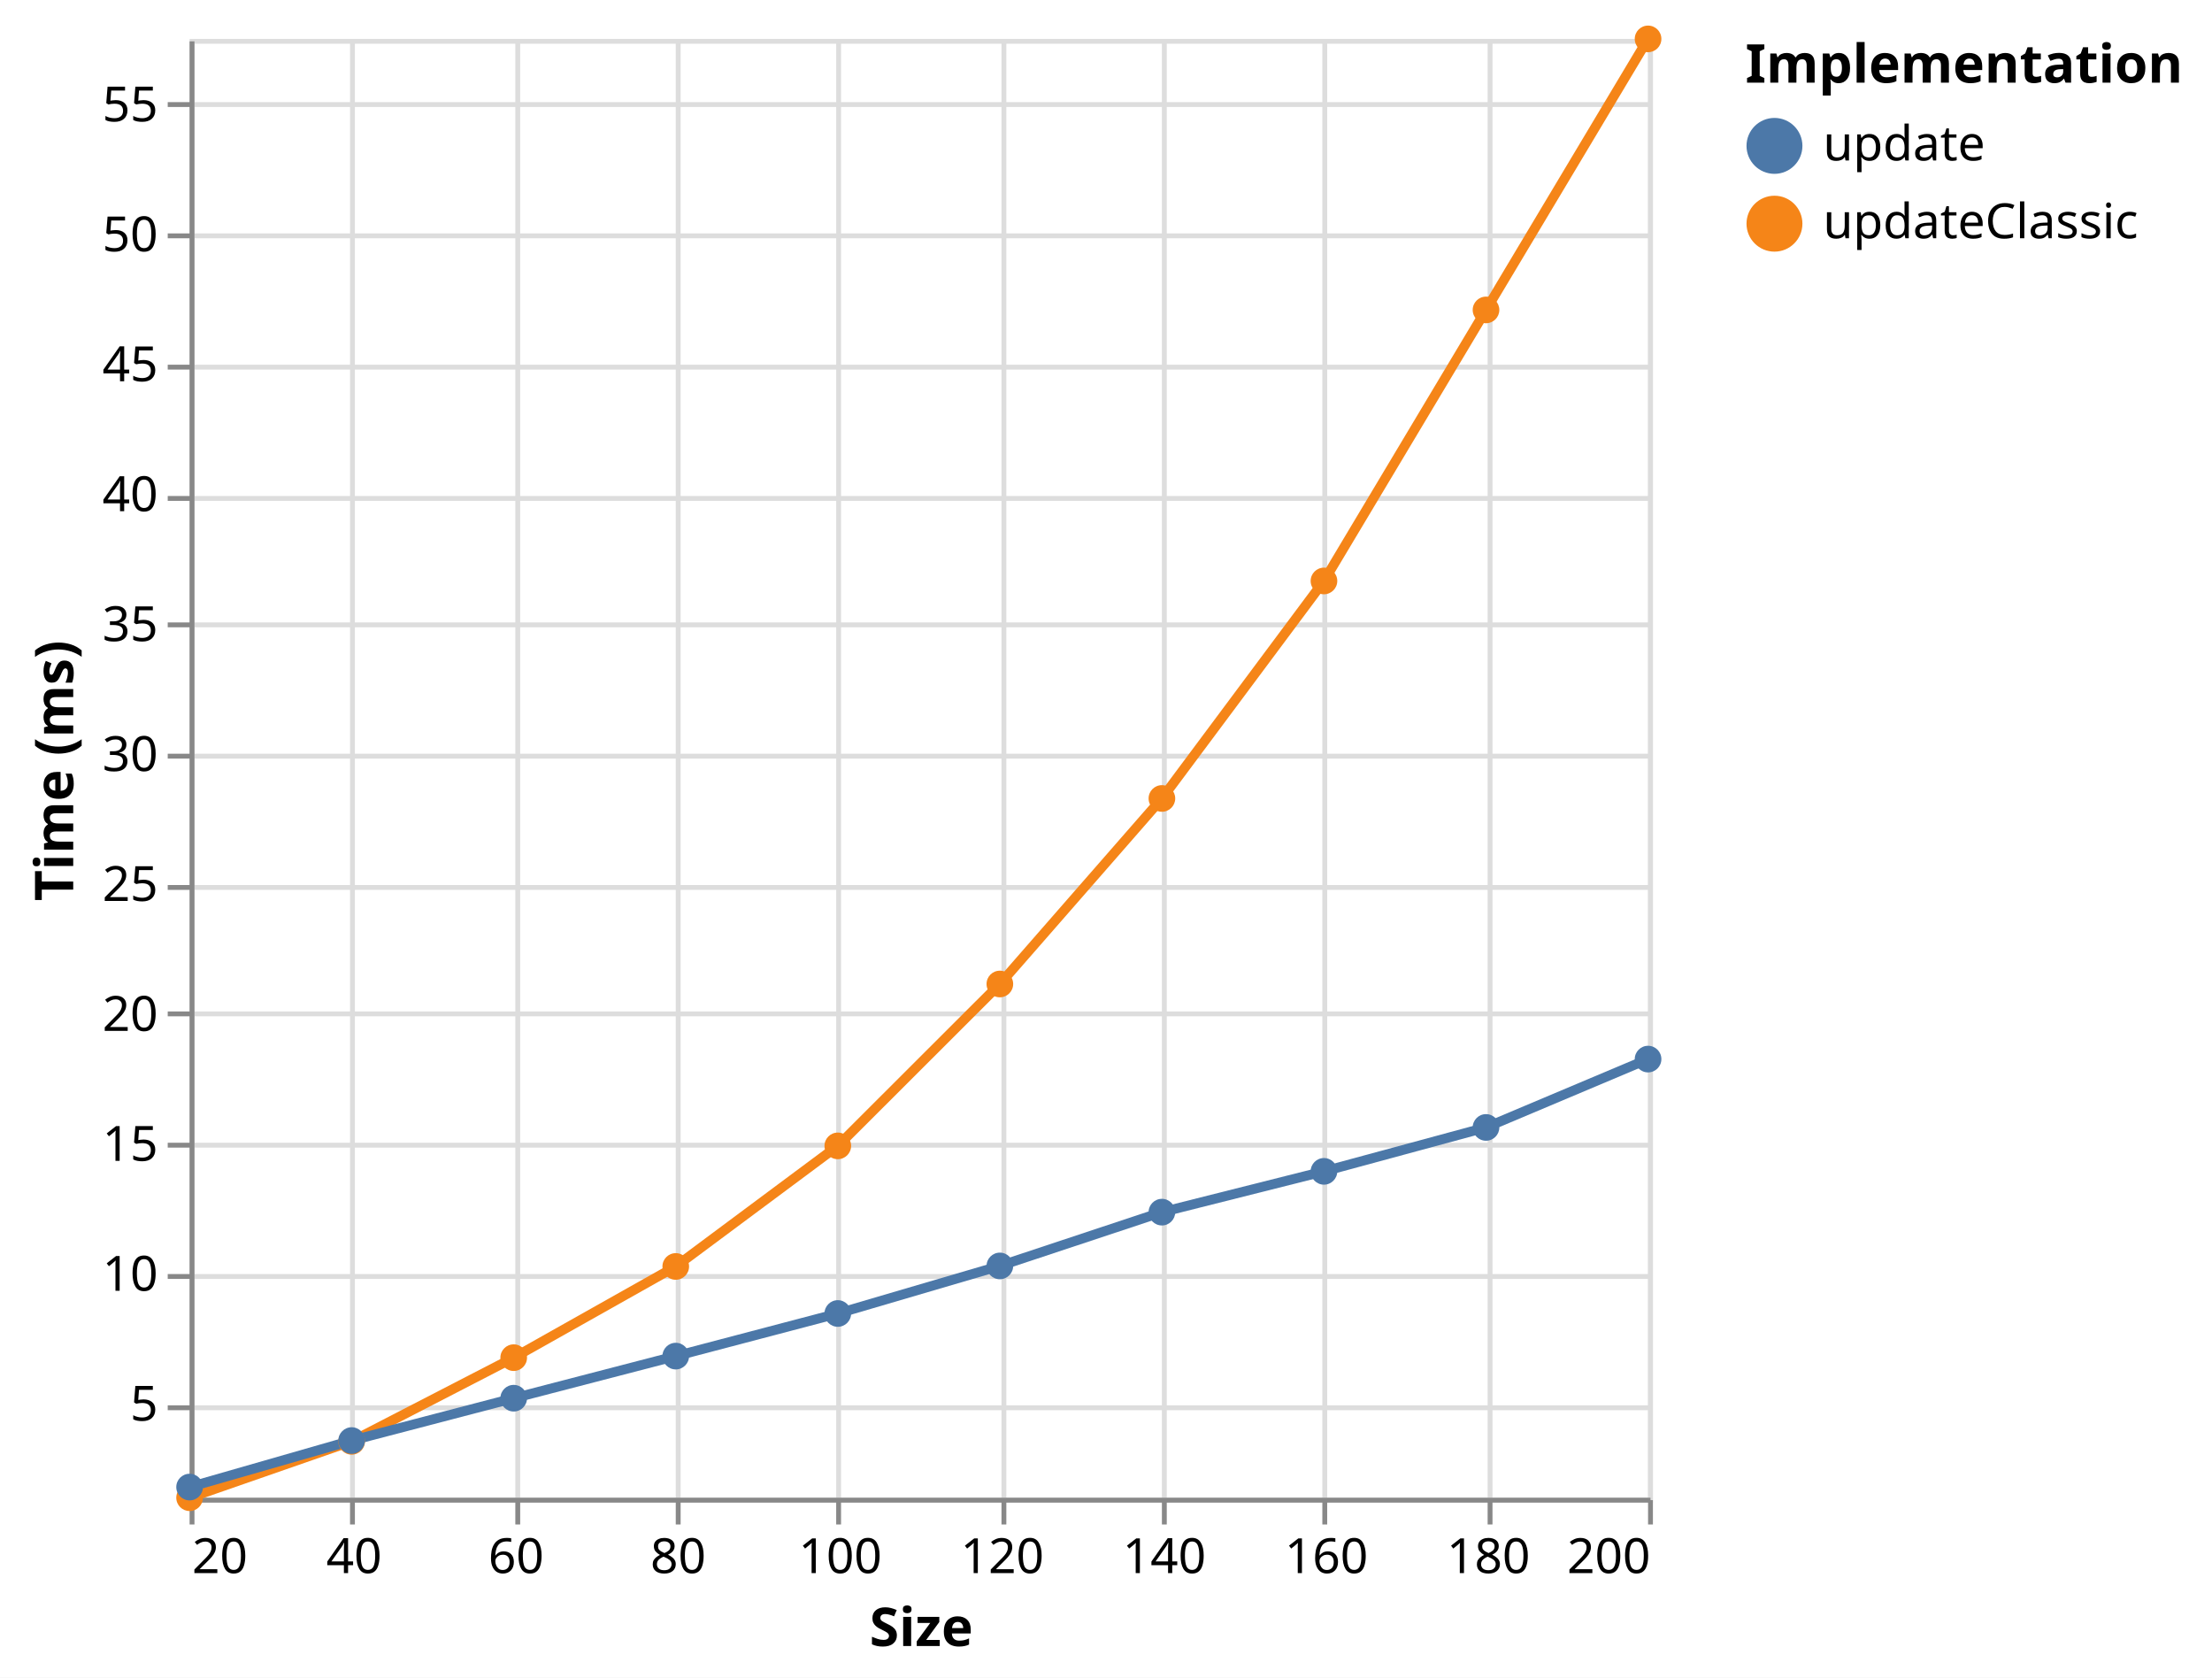
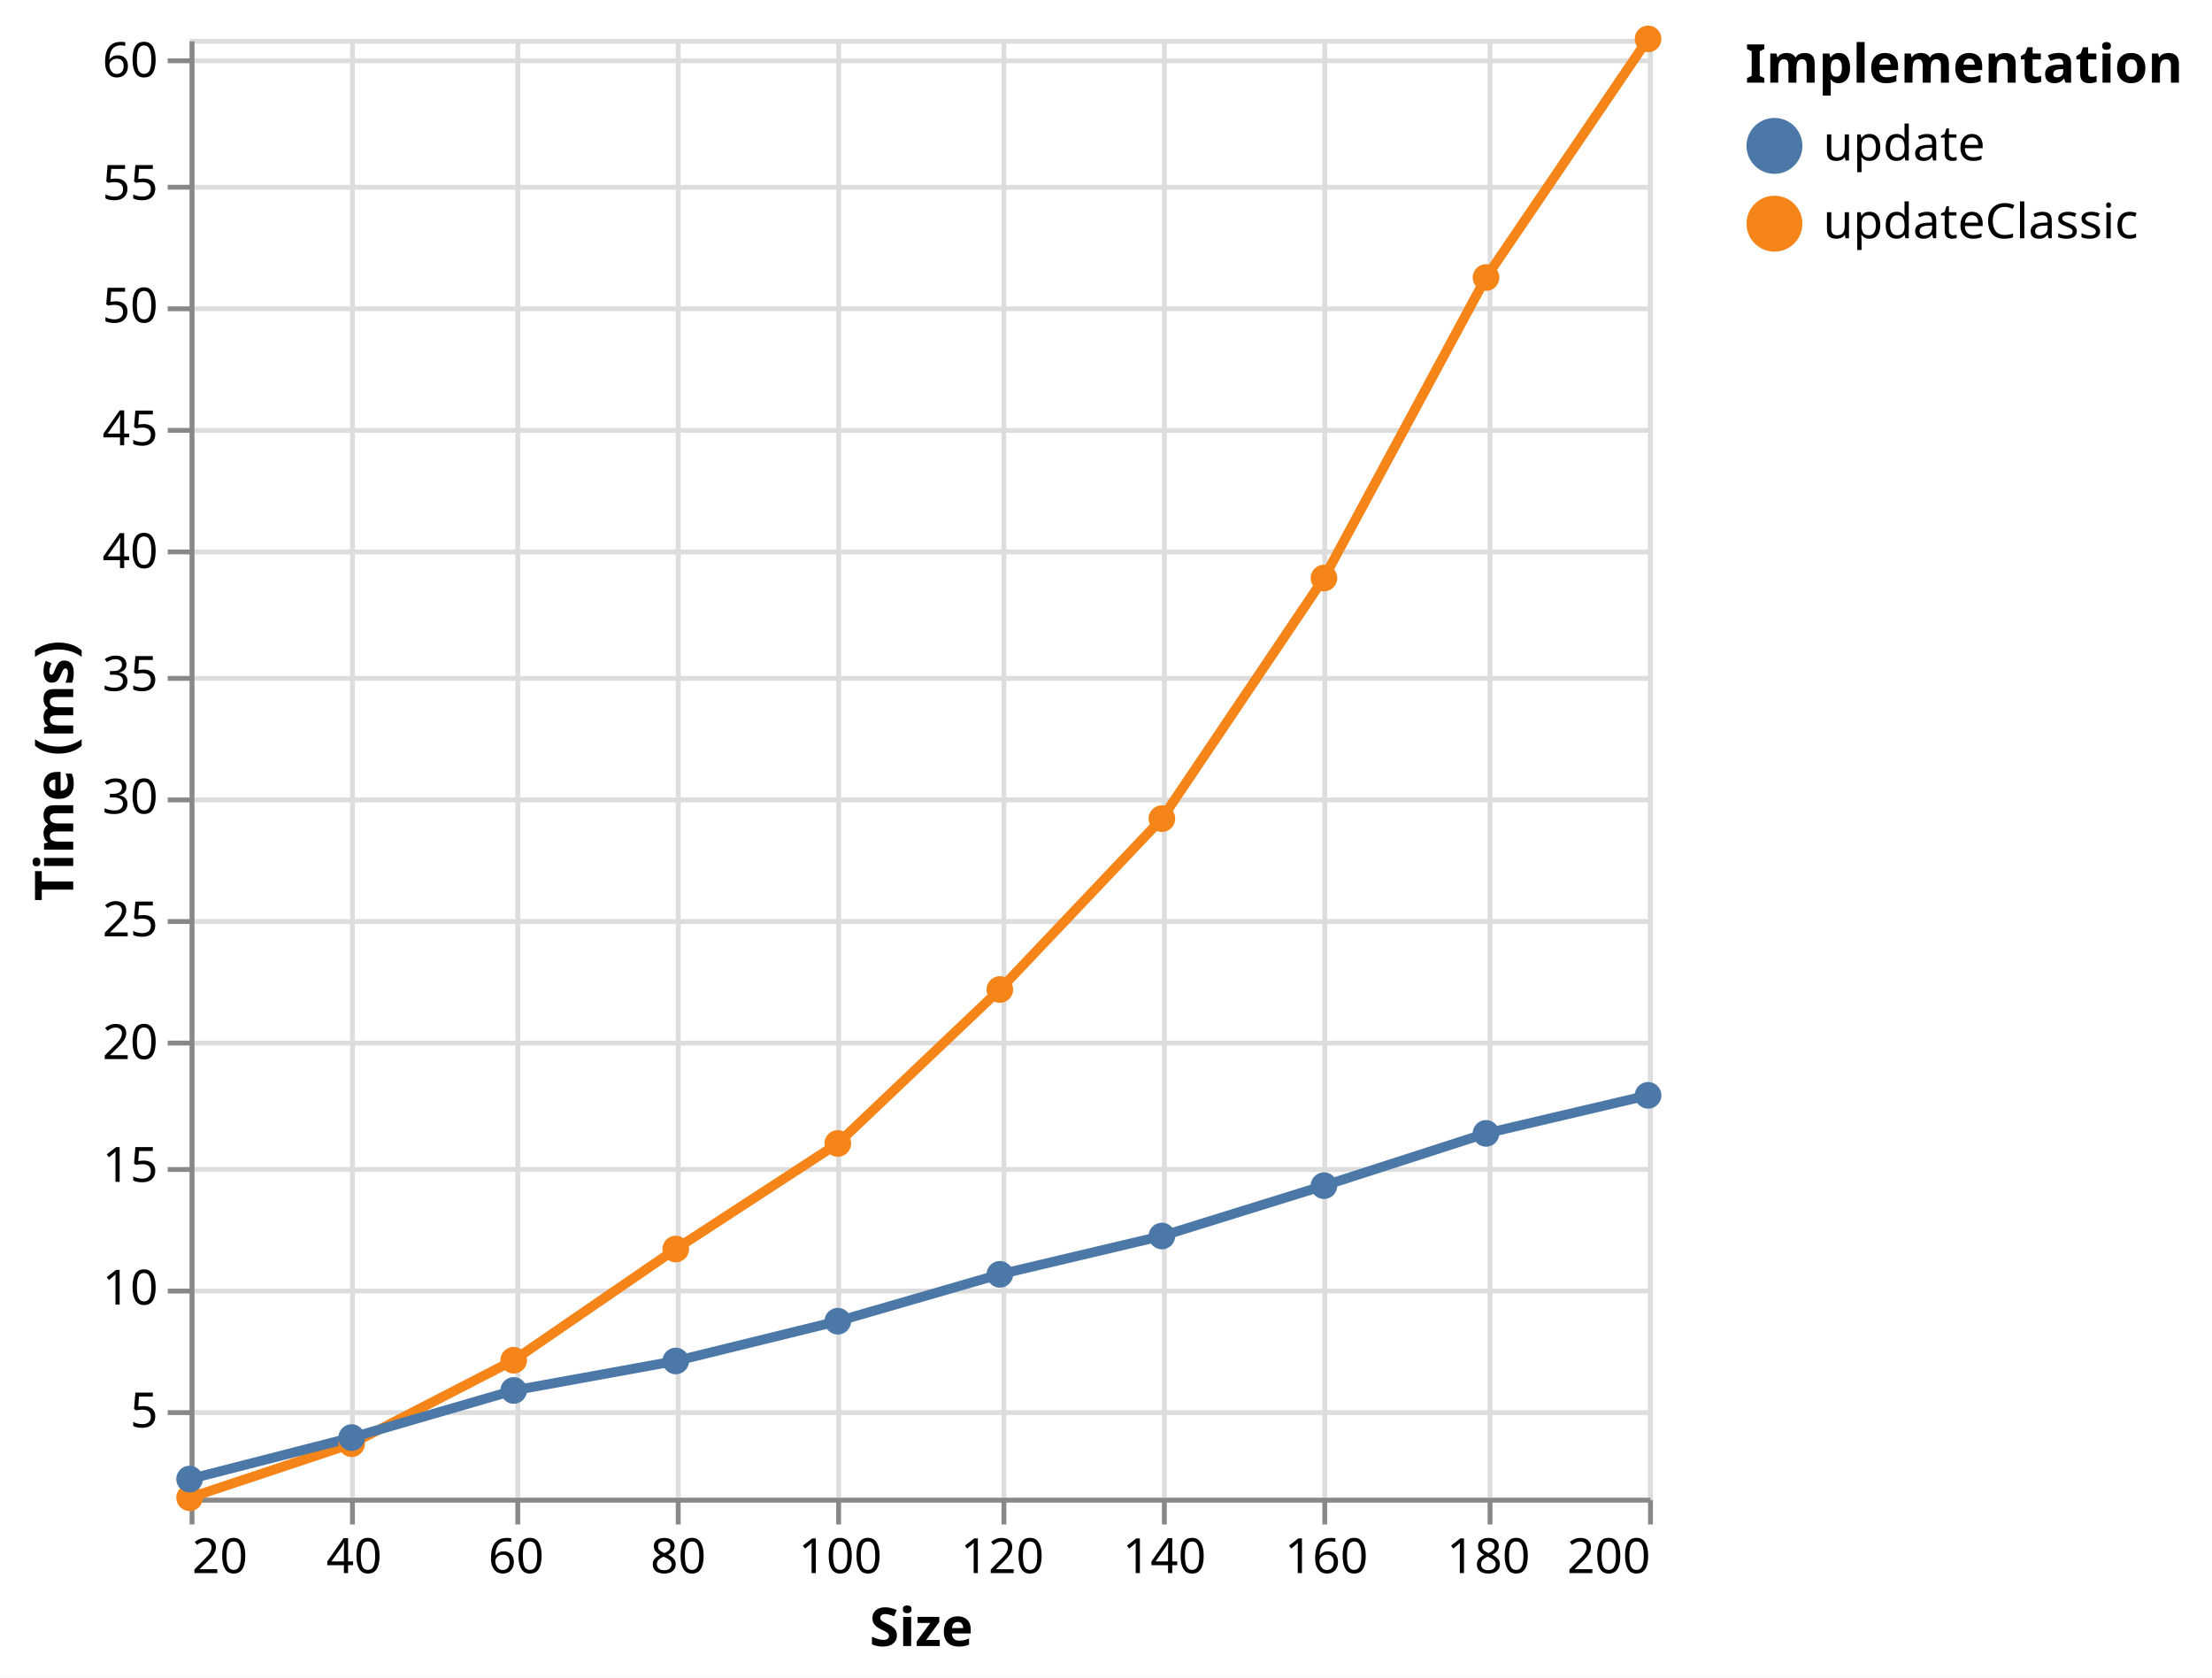
<svg xmlns="http://www.w3.org/2000/svg" version="1.1" class="marks" width="455" height="345" viewBox="0 0 455 345">
  <rect width="455" height="345" fill="white" />
  <g fill="none" stroke-miterlimit="10" transform="translate(39,8)">
    <g class="mark-group role-frame root" role="graphics-object" aria-roledescription="group mark container">
      <g transform="translate(0,0)">
        <path class="background" aria-hidden="true" d="M0.5,0.5h300v300h-300Z" stroke="#ddd" />
        <g>
          <g class="mark-group role-axis" aria-hidden="true">
            <g transform="translate(0.5,300.5)">
              <path class="background" aria-hidden="true" d="M0,0h0v0h0Z" pointer-events="none" />
              <g>
                <g class="mark-rule role-axis-grid" pointer-events="none">
                  <line transform="translate(0,-300)" x2="0" y2="300" stroke="#ddd" stroke-width="1" opacity="1" />
                  <line transform="translate(33,-300)" x2="0" y2="300" stroke="#ddd" stroke-width="1" opacity="1" />
                  <line transform="translate(67,-300)" x2="0" y2="300" stroke="#ddd" stroke-width="1" opacity="1" />
                  <line transform="translate(100,-300)" x2="0" y2="300" stroke="#ddd" stroke-width="1" opacity="1" />
                  <line transform="translate(133,-300)" x2="0" y2="300" stroke="#ddd" stroke-width="1" opacity="1" />
                  <line transform="translate(167,-300)" x2="0" y2="300" stroke="#ddd" stroke-width="1" opacity="1" />
                  <line transform="translate(200,-300)" x2="0" y2="300" stroke="#ddd" stroke-width="1" opacity="1" />
                  <line transform="translate(233,-300)" x2="0" y2="300" stroke="#ddd" stroke-width="1" opacity="1" />
                  <line transform="translate(267,-300)" x2="0" y2="300" stroke="#ddd" stroke-width="1" opacity="1" />
                  <line transform="translate(300,-300)" x2="0" y2="300" stroke="#ddd" stroke-width="1" opacity="1" />
                </g>
              </g>
              <path class="foreground" aria-hidden="true" d="" pointer-events="none" display="none" />
            </g>
          </g>
          <g class="mark-group role-axis" aria-hidden="true">
            <g transform="translate(0.5,0.5)">
              <path class="background" aria-hidden="true" d="M0,0h0v0h0Z" pointer-events="none" />
              <g>
                <g class="mark-rule role-axis-grid" pointer-events="none">
-                   <line transform="translate(0,281)" x2="300" y2="0" stroke="#ddd" stroke-width="1" opacity="1" />
-                   <line transform="translate(0,254)" x2="300" y2="0" stroke="#ddd" stroke-width="1" opacity="1" />
-                   <line transform="translate(0,227)" x2="300" y2="0" stroke="#ddd" stroke-width="1" opacity="1" />
-                   <line transform="translate(0,200)" x2="300" y2="0" stroke="#ddd" stroke-width="1" opacity="1" />
-                   <line transform="translate(0,174)" x2="300" y2="0" stroke="#ddd" stroke-width="1" opacity="1" />
-                   <line transform="translate(0,147)" x2="300" y2="0" stroke="#ddd" stroke-width="1" opacity="1" />
-                   <line transform="translate(0,120)" x2="300" y2="0" stroke="#ddd" stroke-width="1" opacity="1" />
-                   <line transform="translate(0,94)" x2="300" y2="0" stroke="#ddd" stroke-width="1" opacity="1" />
-                   <line transform="translate(0,67)" x2="300" y2="0" stroke="#ddd" stroke-width="1" opacity="1" />
-                   <line transform="translate(0,40)" x2="300" y2="0" stroke="#ddd" stroke-width="1" opacity="1" />
-                   <line transform="translate(0,13)" x2="300" y2="0" stroke="#ddd" stroke-width="1" opacity="1" />
+                   <line transform="translate(0,282)" x2="300" y2="0" stroke="#ddd" stroke-width="1" opacity="1" />
+                   <line transform="translate(0,257)" x2="300" y2="0" stroke="#ddd" stroke-width="1" opacity="1" />
+                   <line transform="translate(0,232)" x2="300" y2="0" stroke="#ddd" stroke-width="1" opacity="1" />
+                   <line transform="translate(0,206)" x2="300" y2="0" stroke="#ddd" stroke-width="1" opacity="1" />
+                   <line transform="translate(0,181)" x2="300" y2="0" stroke="#ddd" stroke-width="1" opacity="1" />
+                   <line transform="translate(0,156)" x2="300" y2="0" stroke="#ddd" stroke-width="1" opacity="1" />
+                   <line transform="translate(0,131)" x2="300" y2="0" stroke="#ddd" stroke-width="1" opacity="1" />
+                   <line transform="translate(0,105)" x2="300" y2="0" stroke="#ddd" stroke-width="1" opacity="1" />
+                   <line transform="translate(0,80)" x2="300" y2="0" stroke="#ddd" stroke-width="1" opacity="1" />
+                   <line transform="translate(0,55)" x2="300" y2="0" stroke="#ddd" stroke-width="1" opacity="1" />
+                   <line transform="translate(0,30)" x2="300" y2="0" stroke="#ddd" stroke-width="1" opacity="1" />
+                   <line transform="translate(0,4)" x2="300" y2="0" stroke="#ddd" stroke-width="1" opacity="1" />
                </g>
              </g>
              <path class="foreground" aria-hidden="true" d="" pointer-events="none" display="none" />
            </g>
          </g>
          <g class="mark-group role-axis" role="graphics-symbol" aria-roledescription="axis" aria-label="X-axis titled 'Size' for a linear scale with values from 20 to 200">
            <g transform="translate(0.5,300.5)">
              <path class="background" aria-hidden="true" d="M0,0h0v0h0Z" pointer-events="none" />
              <g>
                <g class="mark-rule role-axis-tick" pointer-events="none">
                  <line transform="translate(0,0)" x2="0" y2="5" stroke="#888" stroke-width="1" opacity="1" />
                  <line transform="translate(33,0)" x2="0" y2="5" stroke="#888" stroke-width="1" opacity="1" />
                  <line transform="translate(67,0)" x2="0" y2="5" stroke="#888" stroke-width="1" opacity="1" />
                  <line transform="translate(100,0)" x2="0" y2="5" stroke="#888" stroke-width="1" opacity="1" />
                  <line transform="translate(133,0)" x2="0" y2="5" stroke="#888" stroke-width="1" opacity="1" />
                  <line transform="translate(167,0)" x2="0" y2="5" stroke="#888" stroke-width="1" opacity="1" />
                  <line transform="translate(200,0)" x2="0" y2="5" stroke="#888" stroke-width="1" opacity="1" />
                  <line transform="translate(233,0)" x2="0" y2="5" stroke="#888" stroke-width="1" opacity="1" />
                  <line transform="translate(267,0)" x2="0" y2="5" stroke="#888" stroke-width="1" opacity="1" />
                  <line transform="translate(300,0)" x2="0" y2="5" stroke="#888" stroke-width="1" opacity="1" />
                </g>
                <g class="mark-text role-axis-label" pointer-events="none">
                  <text text-anchor="start" transform="translate(0,15)" font-family="sans-serif" font-size="10px" fill="#000" opacity="1">20</text>
                  <text text-anchor="middle" transform="translate(33.33333,15)" font-family="sans-serif" font-size="10px" fill="#000" opacity="1">40</text>
                  <text text-anchor="middle" transform="translate(66.66667,15)" font-family="sans-serif" font-size="10px" fill="#000" opacity="1">60</text>
                  <text text-anchor="middle" transform="translate(100,15)" font-family="sans-serif" font-size="10px" fill="#000" opacity="1">80</text>
                  <text text-anchor="middle" transform="translate(133.3333,15)" font-family="sans-serif" font-size="10px" fill="#000" opacity="1">100</text>
                  <text text-anchor="middle" transform="translate(166.6667,15)" font-family="sans-serif" font-size="10px" fill="#000" opacity="1">120</text>
                  <text text-anchor="middle" transform="translate(200,15)" font-family="sans-serif" font-size="10px" fill="#000" opacity="1">140</text>
                  <text text-anchor="middle" transform="translate(233.3333,15)" font-family="sans-serif" font-size="10px" fill="#000" opacity="1">160</text>
                  <text text-anchor="middle" transform="translate(266.6667,15)" font-family="sans-serif" font-size="10px" fill="#000" opacity="1">180</text>
                  <text text-anchor="end" transform="translate(300,15)" font-family="sans-serif" font-size="10px" fill="#000" opacity="1">200</text>
                </g>
                <g class="mark-rule role-axis-domain" pointer-events="none">
                  <line transform="translate(0,0)" x2="300" y2="0" stroke="#888" stroke-width="1" opacity="1" />
                </g>
                <g class="mark-text role-axis-title" pointer-events="none">
                  <text text-anchor="middle" transform="translate(150,30)" font-family="sans-serif" font-size="11px" font-weight="bold" fill="#000" opacity="1">Size</text>
                </g>
              </g>
              <path class="foreground" aria-hidden="true" d="" pointer-events="none" display="none" />
            </g>
          </g>
-           <g class="mark-group role-axis" role="graphics-symbol" aria-roledescription="axis" aria-label="Y-axis titled 'Time (ms)' for a linear scale with values from 1 to 58">
+           <g class="mark-group role-axis" role="graphics-symbol" aria-roledescription="axis" aria-label="Y-axis titled 'Time (ms)' for a linear scale with values from 1 to 61">
            <g transform="translate(0.5,0.5)">
              <path class="background" aria-hidden="true" d="M0,0h0v0h0Z" pointer-events="none" />
              <g>
                <g class="mark-rule role-axis-tick" pointer-events="none">
-                   <line transform="translate(0,281)" x2="-5" y2="0" stroke="#888" stroke-width="1" opacity="1" />
-                   <line transform="translate(0,254)" x2="-5" y2="0" stroke="#888" stroke-width="1" opacity="1" />
-                   <line transform="translate(0,227)" x2="-5" y2="0" stroke="#888" stroke-width="1" opacity="1" />
-                   <line transform="translate(0,200)" x2="-5" y2="0" stroke="#888" stroke-width="1" opacity="1" />
-                   <line transform="translate(0,174)" x2="-5" y2="0" stroke="#888" stroke-width="1" opacity="1" />
-                   <line transform="translate(0,147)" x2="-5" y2="0" stroke="#888" stroke-width="1" opacity="1" />
-                   <line transform="translate(0,120)" x2="-5" y2="0" stroke="#888" stroke-width="1" opacity="1" />
-                   <line transform="translate(0,94)" x2="-5" y2="0" stroke="#888" stroke-width="1" opacity="1" />
-                   <line transform="translate(0,67)" x2="-5" y2="0" stroke="#888" stroke-width="1" opacity="1" />
-                   <line transform="translate(0,40)" x2="-5" y2="0" stroke="#888" stroke-width="1" opacity="1" />
-                   <line transform="translate(0,13)" x2="-5" y2="0" stroke="#888" stroke-width="1" opacity="1" />
+                   <line transform="translate(0,282)" x2="-5" y2="0" stroke="#888" stroke-width="1" opacity="1" />
+                   <line transform="translate(0,257)" x2="-5" y2="0" stroke="#888" stroke-width="1" opacity="1" />
+                   <line transform="translate(0,232)" x2="-5" y2="0" stroke="#888" stroke-width="1" opacity="1" />
+                   <line transform="translate(0,206)" x2="-5" y2="0" stroke="#888" stroke-width="1" opacity="1" />
+                   <line transform="translate(0,181)" x2="-5" y2="0" stroke="#888" stroke-width="1" opacity="1" />
+                   <line transform="translate(0,156)" x2="-5" y2="0" stroke="#888" stroke-width="1" opacity="1" />
+                   <line transform="translate(0,131)" x2="-5" y2="0" stroke="#888" stroke-width="1" opacity="1" />
+                   <line transform="translate(0,105)" x2="-5" y2="0" stroke="#888" stroke-width="1" opacity="1" />
+                   <line transform="translate(0,80)" x2="-5" y2="0" stroke="#888" stroke-width="1" opacity="1" />
+                   <line transform="translate(0,55)" x2="-5" y2="0" stroke="#888" stroke-width="1" opacity="1" />
+                   <line transform="translate(0,30)" x2="-5" y2="0" stroke="#888" stroke-width="1" opacity="1" />
+                   <line transform="translate(0,4)" x2="-5" y2="0" stroke="#888" stroke-width="1" opacity="1" />
                </g>
                <g class="mark-text role-axis-label" pointer-events="none">
-                   <text text-anchor="end" transform="translate(-7,283.6555)" font-family="sans-serif" font-size="10px" fill="#000" opacity="1">5</text>
-                   <text text-anchor="end" transform="translate(-7,256.9366)" font-family="sans-serif" font-size="10px" fill="#000" opacity="1">10</text>
-                   <text text-anchor="end" transform="translate(-7,230.2177)" font-family="sans-serif" font-size="10px" fill="#000" opacity="1">15</text>
-                   <text text-anchor="end" transform="translate(-7,203.4988)" font-family="sans-serif" font-size="10px" fill="#000" opacity="1">20</text>
-                   <text text-anchor="end" transform="translate(-7,176.7798)" font-family="sans-serif" font-size="10px" fill="#000" opacity="1">25</text>
-                   <text text-anchor="end" transform="translate(-7,150.0609)" font-family="sans-serif" font-size="10px" fill="#000" opacity="1">30</text>
-                   <text text-anchor="end" transform="translate(-7,123.342)" font-family="sans-serif" font-size="10px" fill="#000" opacity="1">35</text>
-                   <text text-anchor="end" transform="translate(-7,96.62309)" font-family="sans-serif" font-size="10px" fill="#000" opacity="1">40</text>
-                   <text text-anchor="end" transform="translate(-7,69.90417)" font-family="sans-serif" font-size="10px" fill="#000" opacity="1">45</text>
-                   <text text-anchor="end" transform="translate(-7,43.18525)" font-family="sans-serif" font-size="10px" fill="#000" opacity="1">50</text>
-                   <text text-anchor="end" transform="translate(-7,16.46633)" font-family="sans-serif" font-size="10px" fill="#000" opacity="1">55</text>
+                   <text text-anchor="end" transform="translate(-7,285.0263)" font-family="sans-serif" font-size="10px" fill="#000" opacity="1">5</text>
+                   <text text-anchor="end" transform="translate(-7,259.7822)" font-family="sans-serif" font-size="10px" fill="#000" opacity="1">10</text>
+                   <text text-anchor="end" transform="translate(-7,234.5382)" font-family="sans-serif" font-size="10px" fill="#000" opacity="1">15</text>
+                   <text text-anchor="end" transform="translate(-7,209.2942)" font-family="sans-serif" font-size="10px" fill="#000" opacity="1">20</text>
+                   <text text-anchor="end" transform="translate(-7,184.0502)" font-family="sans-serif" font-size="10px" fill="#000" opacity="1">25</text>
+                   <text text-anchor="end" transform="translate(-7,158.8061)" font-family="sans-serif" font-size="10px" fill="#000" opacity="1">30</text>
+                   <text text-anchor="end" transform="translate(-7,133.5621)" font-family="sans-serif" font-size="10px" fill="#000" opacity="1">35</text>
+                   <text text-anchor="end" transform="translate(-7,108.3181)" font-family="sans-serif" font-size="10px" fill="#000" opacity="1">40</text>
+                   <text text-anchor="end" transform="translate(-7,83.07405)" font-family="sans-serif" font-size="10px" fill="#000" opacity="1">45</text>
+                   <text text-anchor="end" transform="translate(-7,57.83002)" font-family="sans-serif" font-size="10px" fill="#000" opacity="1">50</text>
+                   <text text-anchor="end" transform="translate(-7,32.586)" font-family="sans-serif" font-size="10px" fill="#000" opacity="1">55</text>
+                   <text text-anchor="end" transform="translate(-7,7.341972)" font-family="sans-serif" font-size="10px" fill="#000" opacity="1">60</text>
                </g>
                <g class="mark-rule role-axis-domain" pointer-events="none">
                  <line transform="translate(0,300)" x2="0" y2="-300" stroke="#888" stroke-width="1" opacity="1" />
                </g>
                <g class="mark-text role-axis-title" pointer-events="none">
                  <text text-anchor="middle" transform="translate(-22.43945,150) rotate(-90) translate(0,-2)" font-family="sans-serif" font-size="11px" font-weight="bold" fill="#000" opacity="1">Time (ms)</text>
                </g>
              </g>
              <path class="foreground" aria-hidden="true" d="" pointer-events="none" display="none" />
            </g>
          </g>
          <g class="mark-group role-scope layer_0_pathgroup" role="graphics-object" aria-roledescription="group mark container">
            <g transform="translate(0,0)">
              <path class="background" aria-hidden="true" d="M0,0h300v300h-300Z" />
              <g>
                <g class="mark-line role-mark layer_0_marks" role="graphics-object" aria-roledescription="line mark container">
-                   <path aria-label="Size: 20; Time (ms): 1.38; series: updateClassic" role="graphics-symbol" aria-roledescription="line mark" d="M0,300L33.333,288.404L66.667,271.197L100,252.44L133.333,227.645L166.667,194.353L200,156.199L233.333,111.471L266.667,55.736L300,0" stroke="#f58518" stroke-width="2" />
+                   <path aria-label="Size: 20; Time (ms): 1.44; series: updateClassic" role="graphics-symbol" aria-roledescription="line mark" d="M0,300L33.333,288.893L66.667,271.727L100,248.856L133.333,227.146L166.667,195.49L200,160.35L233.333,110.872L266.667,49.074L300,0" stroke="#f58518" stroke-width="2" />
                </g>
              </g>
              <path class="foreground" aria-hidden="true" d="" display="none" />
            </g>
            <g transform="translate(0,0)">
              <path class="background" aria-hidden="true" d="M0,0h300v300h-300Z" />
              <g>
                <g class="mark-line role-mark layer_0_marks" role="graphics-object" aria-roledescription="line mark container">
-                   <path aria-label="Size: 20; Time (ms): 1.79; series: update" role="graphics-symbol" aria-roledescription="line mark" d="M0,297.809L33.333,288.244L66.667,279.533L100,270.876L133.333,262.113L166.667,252.333L200,241.272L233.333,232.882L266.667,223.851L300,209.797" stroke="#4c78a8" stroke-width="2" />
+                   <path aria-label="Size: 20; Time (ms): 2.2; series: update" role="graphics-symbol" aria-roledescription="line mark" d="M0,296.163L33.333,287.63L66.667,277.937L100,271.878L133.333,263.699L166.667,254.056L200,246.18L233.333,235.83L266.667,225.076L300,217.25" stroke="#4c78a8" stroke-width="2" />
                </g>
              </g>
              <path class="foreground" aria-hidden="true" d="" display="none" />
            </g>
          </g>
          <g class="mark-symbol role-mark layer_1_marks" role="graphics-object" aria-roledescription="symbol mark container">
-             <path aria-label="Size: 20; Time (ms): 1.38; series: updateClassic" role="graphics-symbol" aria-roledescription="point" transform="translate(0,300)" d="M2.739,0A2.739,2.739,0,1,1,-2.739,0A2.739,2.739,0,1,1,2.739,0" fill="#f58518" stroke-width="2" opacity="1" />
-             <path aria-label="Size: 40; Time (ms): 3.55; series: updateClassic" role="graphics-symbol" aria-roledescription="point" transform="translate(33.33333,288.404)" d="M2.739,0A2.739,2.739,0,1,1,-2.739,0A2.739,2.739,0,1,1,2.739,0" fill="#f58518" stroke-width="2" opacity="1" />
-             <path aria-label="Size: 60; Time (ms): 6.77; series: updateClassic" role="graphics-symbol" aria-roledescription="point" transform="translate(66.66667,271.197)" d="M2.739,0A2.739,2.739,0,1,1,-2.739,0A2.739,2.739,0,1,1,2.739,0" fill="#f58518" stroke-width="2" opacity="1" />
-             <path aria-label="Size: 80; Time (ms): 10.28; series: updateClassic" role="graphics-symbol" aria-roledescription="point" transform="translate(100,252.4403)" d="M2.739,0A2.739,2.739,0,1,1,-2.739,0A2.739,2.739,0,1,1,2.739,0" fill="#f58518" stroke-width="2" opacity="1" />
-             <path aria-label="Size: 100; Time (ms): 14.92; series: updateClassic" role="graphics-symbol" aria-roledescription="point" transform="translate(133.3333,227.6452)" d="M2.739,0A2.739,2.739,0,1,1,-2.739,0A2.739,2.739,0,1,1,2.739,0" fill="#f58518" stroke-width="2" opacity="1" />
-             <path aria-label="Size: 120; Time (ms): 21.15; series: updateClassic" role="graphics-symbol" aria-roledescription="point" transform="translate(166.6667,194.3534)" d="M2.739,0A2.739,2.739,0,1,1,-2.739,0A2.739,2.739,0,1,1,2.739,0" fill="#f58518" stroke-width="2" opacity="1" />
-             <path aria-label="Size: 140; Time (ms): 28.29; series: updateClassic" role="graphics-symbol" aria-roledescription="point" transform="translate(200,156.1988)" d="M2.739,0A2.739,2.739,0,1,1,-2.739,0A2.739,2.739,0,1,1,2.739,0" fill="#f58518" stroke-width="2" opacity="1" />
-             <path aria-label="Size: 160; Time (ms): 36.66; series: updateClassic" role="graphics-symbol" aria-roledescription="point" transform="translate(233.3333,111.4713)" d="M2.739,0A2.739,2.739,0,1,1,-2.739,0A2.739,2.739,0,1,1,2.739,0" fill="#f58518" stroke-width="2" opacity="1" />
-             <path aria-label="Size: 180; Time (ms): 47.09; series: updateClassic" role="graphics-symbol" aria-roledescription="point" transform="translate(266.6667,55.73566)" d="M2.739,0A2.739,2.739,0,1,1,-2.739,0A2.739,2.739,0,1,1,2.739,0" fill="#f58518" stroke-width="2" opacity="1" />
-             <path aria-label="Size: 200; Time (ms): 57.52; series: updateClassic" role="graphics-symbol" aria-roledescription="point" transform="translate(300,0)" d="M2.739,0A2.739,2.739,0,1,1,-2.739,0A2.739,2.739,0,1,1,2.739,0" fill="#f58518" stroke-width="2" opacity="1" />
-             <path aria-label="Size: 20; Time (ms): 1.79; series: update" role="graphics-symbol" aria-roledescription="point" transform="translate(0,297.809)" d="M2.739,0A2.739,2.739,0,1,1,-2.739,0A2.739,2.739,0,1,1,2.739,0" fill="#4c78a8" stroke-width="2" opacity="1" />
-             <path aria-label="Size: 40; Time (ms): 3.58; series: update" role="graphics-symbol" aria-roledescription="point" transform="translate(33.33333,288.2437)" d="M2.739,0A2.739,2.739,0,1,1,-2.739,0A2.739,2.739,0,1,1,2.739,0" fill="#4c78a8" stroke-width="2" opacity="1" />
-             <path aria-label="Size: 60; Time (ms): 5.21; series: update" role="graphics-symbol" aria-roledescription="point" transform="translate(66.66667,279.5333)" d="M2.739,0A2.739,2.739,0,1,1,-2.739,0A2.739,2.739,0,1,1,2.739,0" fill="#4c78a8" stroke-width="2" opacity="1" />
-             <path aria-label="Size: 80; Time (ms): 6.83; series: update" role="graphics-symbol" aria-roledescription="point" transform="translate(100,270.8764)" d="M2.739,0A2.739,2.739,0,1,1,-2.739,0A2.739,2.739,0,1,1,2.739,0" fill="#4c78a8" stroke-width="2" opacity="1" />
-             <path aria-label="Size: 100; Time (ms): 8.47; series: update" role="graphics-symbol" aria-roledescription="point" transform="translate(133.3333,262.1126)" d="M2.739,0A2.739,2.739,0,1,1,-2.739,0A2.739,2.739,0,1,1,2.739,0" fill="#4c78a8" stroke-width="2" opacity="1" />
-             <path aria-label="Size: 120; Time (ms): 10.3; series: update" role="graphics-symbol" aria-roledescription="point" transform="translate(166.6667,252.3335)" d="M2.739,0A2.739,2.739,0,1,1,-2.739,0A2.739,2.739,0,1,1,2.739,0" fill="#4c78a8" stroke-width="2" opacity="1" />
-             <path aria-label="Size: 140; Time (ms): 12.37; series: update" role="graphics-symbol" aria-roledescription="point" transform="translate(200,241.2718)" d="M2.739,0A2.739,2.739,0,1,1,-2.739,0A2.739,2.739,0,1,1,2.739,0" fill="#4c78a8" stroke-width="2" opacity="1" />
-             <path aria-label="Size: 160; Time (ms): 13.94; series: update" role="graphics-symbol" aria-roledescription="point" transform="translate(233.3333,232.8821)" d="M2.739,0A2.739,2.739,0,1,1,-2.739,0A2.739,2.739,0,1,1,2.739,0" fill="#4c78a8" stroke-width="2" opacity="1" />
-             <path aria-label="Size: 180; Time (ms): 15.63; series: update" role="graphics-symbol" aria-roledescription="point" transform="translate(266.6667,223.8511)" d="M2.739,0A2.739,2.739,0,1,1,-2.739,0A2.739,2.739,0,1,1,2.739,0" fill="#4c78a8" stroke-width="2" opacity="1" />
-             <path aria-label="Size: 200; Time (ms): 18.26; series: update" role="graphics-symbol" aria-roledescription="point" transform="translate(300,209.7969)" d="M2.739,0A2.739,2.739,0,1,1,-2.739,0A2.739,2.739,0,1,1,2.739,0" fill="#4c78a8" stroke-width="2" opacity="1" />
+             <path aria-label="Size: 20; Time (ms): 1.44; series: updateClassic" role="graphics-symbol" aria-roledescription="point" transform="translate(0,300)" d="M2.739,0A2.739,2.739,0,1,1,-2.739,0A2.739,2.739,0,1,1,2.739,0" fill="#f58518" stroke-width="2" opacity="1" />
+             <path aria-label="Size: 40; Time (ms): 3.64; series: updateClassic" role="graphics-symbol" aria-roledescription="point" transform="translate(33.33333,288.8926)" d="M2.739,0A2.739,2.739,0,1,1,-2.739,0A2.739,2.739,0,1,1,2.739,0" fill="#f58518" stroke-width="2" opacity="1" />
+             <path aria-label="Size: 60; Time (ms): 7.04; series: updateClassic" role="graphics-symbol" aria-roledescription="point" transform="translate(66.66667,271.7267)" d="M2.739,0A2.739,2.739,0,1,1,-2.739,0A2.739,2.739,0,1,1,2.739,0" fill="#f58518" stroke-width="2" opacity="1" />
+             <path aria-label="Size: 80; Time (ms): 11.57; series: updateClassic" role="graphics-symbol" aria-roledescription="point" transform="translate(100,248.8556)" d="M2.739,0A2.739,2.739,0,1,1,-2.739,0A2.739,2.739,0,1,1,2.739,0" fill="#f58518" stroke-width="2" opacity="1" />
+             <path aria-label="Size: 100; Time (ms): 15.87; series: updateClassic" role="graphics-symbol" aria-roledescription="point" transform="translate(133.3333,227.1457)" d="M2.739,0A2.739,2.739,0,1,1,-2.739,0A2.739,2.739,0,1,1,2.739,0" fill="#f58518" stroke-width="2" opacity="1" />
+             <path aria-label="Size: 120; Time (ms): 22.14; series: updateClassic" role="graphics-symbol" aria-roledescription="point" transform="translate(166.6667,195.4897)" d="M2.739,0A2.739,2.739,0,1,1,-2.739,0A2.739,2.739,0,1,1,2.739,0" fill="#f58518" stroke-width="2" opacity="1" />
+             <path aria-label="Size: 140; Time (ms): 29.1; series: updateClassic" role="graphics-symbol" aria-roledescription="point" transform="translate(200,160.3501)" d="M2.739,0A2.739,2.739,0,1,1,-2.739,0A2.739,2.739,0,1,1,2.739,0" fill="#f58518" stroke-width="2" opacity="1" />
+             <path aria-label="Size: 160; Time (ms): 38.9; series: updateClassic" role="graphics-symbol" aria-roledescription="point" transform="translate(233.3333,110.8718)" d="M2.739,0A2.739,2.739,0,1,1,-2.739,0A2.739,2.739,0,1,1,2.739,0" fill="#f58518" stroke-width="2" opacity="1" />
+             <path aria-label="Size: 180; Time (ms): 51.14; series: updateClassic" role="graphics-symbol" aria-roledescription="point" transform="translate(266.6667,49.07439)" d="M2.739,0A2.739,2.739,0,1,1,-2.739,0A2.739,2.739,0,1,1,2.739,0" fill="#f58518" stroke-width="2" opacity="1" />
+             <path aria-label="Size: 200; Time (ms): 60.86; series: updateClassic" role="graphics-symbol" aria-roledescription="point" transform="translate(300,0)" d="M2.739,0A2.739,2.739,0,1,1,-2.739,0A2.739,2.739,0,1,1,2.739,0" fill="#f58518" stroke-width="2" opacity="1" />
+             <path aria-label="Size: 20; Time (ms): 2.2; series: update" role="graphics-symbol" aria-roledescription="point" transform="translate(0,296.1629)" d="M2.739,0A2.739,2.739,0,1,1,-2.739,0A2.739,2.739,0,1,1,2.739,0" fill="#4c78a8" stroke-width="2" opacity="1" />
+             <path aria-label="Size: 40; Time (ms): 3.89; series: update" role="graphics-symbol" aria-roledescription="point" transform="translate(33.33333,287.6304)" d="M2.739,0A2.739,2.739,0,1,1,-2.739,0A2.739,2.739,0,1,1,2.739,0" fill="#4c78a8" stroke-width="2" opacity="1" />
+             <path aria-label="Size: 60; Time (ms): 5.81; series: update" role="graphics-symbol" aria-roledescription="point" transform="translate(66.66667,277.9367)" d="M2.739,0A2.739,2.739,0,1,1,-2.739,0A2.739,2.739,0,1,1,2.739,0" fill="#4c78a8" stroke-width="2" opacity="1" />
+             <path aria-label="Size: 80; Time (ms): 7.01; series: update" role="graphics-symbol" aria-roledescription="point" transform="translate(100,271.8782)" d="M2.739,0A2.739,2.739,0,1,1,-2.739,0A2.739,2.739,0,1,1,2.739,0" fill="#4c78a8" stroke-width="2" opacity="1" />
+             <path aria-label="Size: 100; Time (ms): 8.63; series: update" role="graphics-symbol" aria-roledescription="point" transform="translate(133.3333,263.6991)" d="M2.739,0A2.739,2.739,0,1,1,-2.739,0A2.739,2.739,0,1,1,2.739,0" fill="#4c78a8" stroke-width="2" opacity="1" />
+             <path aria-label="Size: 120; Time (ms): 10.54; series: update" role="graphics-symbol" aria-roledescription="point" transform="translate(166.6667,254.0559)" d="M2.739,0A2.739,2.739,0,1,1,-2.739,0A2.739,2.739,0,1,1,2.739,0" fill="#4c78a8" stroke-width="2" opacity="1" />
+             <path aria-label="Size: 140; Time (ms): 12.1; series: update" role="graphics-symbol" aria-roledescription="point" transform="translate(200,246.1797)" d="M2.739,0A2.739,2.739,0,1,1,-2.739,0A2.739,2.739,0,1,1,2.739,0" fill="#4c78a8" stroke-width="2" opacity="1" />
+             <path aria-label="Size: 160; Time (ms): 14.15; series: update" role="graphics-symbol" aria-roledescription="point" transform="translate(233.3333,235.8297)" d="M2.739,0A2.739,2.739,0,1,1,-2.739,0A2.739,2.739,0,1,1,2.739,0" fill="#4c78a8" stroke-width="2" opacity="1" />
+             <path aria-label="Size: 180; Time (ms): 16.28; series: update" role="graphics-symbol" aria-roledescription="point" transform="translate(266.6667,225.0757)" d="M2.739,0A2.739,2.739,0,1,1,-2.739,0A2.739,2.739,0,1,1,2.739,0" fill="#4c78a8" stroke-width="2" opacity="1" />
+             <path aria-label="Size: 200; Time (ms): 17.83; series: update" role="graphics-symbol" aria-roledescription="point" transform="translate(300,217.2501)" d="M2.739,0A2.739,2.739,0,1,1,-2.739,0A2.739,2.739,0,1,1,2.739,0" fill="#4c78a8" stroke-width="2" opacity="1" />
          </g>
          <g class="mark-group role-legend" role="graphics-symbol" aria-roledescription="legend" aria-label="Symbol legend titled 'Implementation' for fill color and stroke color with 2 values: update, updateClassic">
            <g transform="translate(320,0)">
              <path class="background" aria-hidden="true" d="M0,0h91v45h-91Z" pointer-events="none" />
              <g>
                <g class="mark-group role-legend-entry">
                  <g transform="translate(0,16)">
                    <path class="background" aria-hidden="true" d="M0,0h0v0h0Z" pointer-events="none" />
                    <g>
                      <g class="mark-group role-scope" role="graphics-object" aria-roledescription="group mark container">
                        <g transform="translate(0,0)">
                          <path class="background" aria-hidden="true" d="M0,0h80.812v12.5h-80.812Z" pointer-events="none" opacity="1" />
                          <g>
                            <g class="mark-symbol role-legend-symbol" pointer-events="none">
                              <path transform="translate(6,6)" d="M5,0A5,5,0,1,1,-5,0A5,5,0,1,1,5,0" fill="#4c78a8" stroke="#4c78a8" stroke-width="1.5" opacity="1" />
                            </g>
                            <g class="mark-text role-legend-label" pointer-events="none">
                              <text text-anchor="start" transform="translate(16,9)" font-family="sans-serif" font-size="10px" fill="#000" opacity="1">update</text>
                            </g>
                          </g>
                          <path class="foreground" aria-hidden="true" d="" pointer-events="none" display="none" />
                        </g>
                        <g transform="translate(0,16)">
                          <path class="background" aria-hidden="true" d="M0,0h80.812v12.5h-80.812Z" pointer-events="none" opacity="1" />
                          <g>
                            <g class="mark-symbol role-legend-symbol" pointer-events="none">
                              <path transform="translate(6,6)" d="M5,0A5,5,0,1,1,-5,0A5,5,0,1,1,5,0" fill="#f58518" stroke="#f58518" stroke-width="1.5" opacity="1" />
                            </g>
                            <g class="mark-text role-legend-label" pointer-events="none">
                              <text text-anchor="start" transform="translate(16,9)" font-family="sans-serif" font-size="10px" fill="#000" opacity="1">updateClassic</text>
                            </g>
                          </g>
                          <path class="foreground" aria-hidden="true" d="" pointer-events="none" display="none" />
                        </g>
                      </g>
                    </g>
                    <path class="foreground" aria-hidden="true" d="" pointer-events="none" display="none" />
                  </g>
                </g>
                <g class="mark-text role-legend-title" pointer-events="none">
                  <text text-anchor="start" transform="translate(0,9)" font-family="sans-serif" font-size="11px" font-weight="bold" fill="#000" opacity="1">Implementation</text>
                </g>
              </g>
              <path class="foreground" aria-hidden="true" d="" pointer-events="none" display="none" />
            </g>
          </g>
        </g>
        <path class="foreground" aria-hidden="true" d="" display="none" />
      </g>
    </g>
  </g>
</svg>
